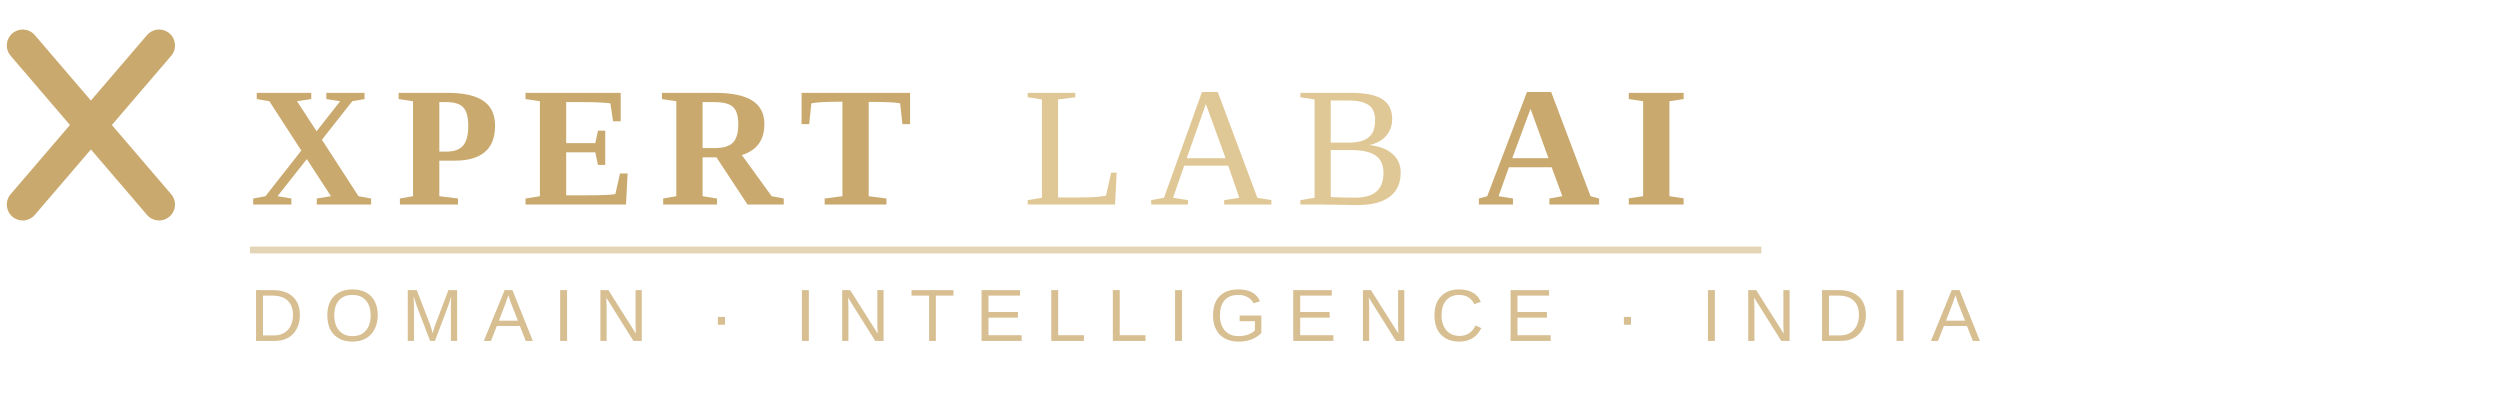
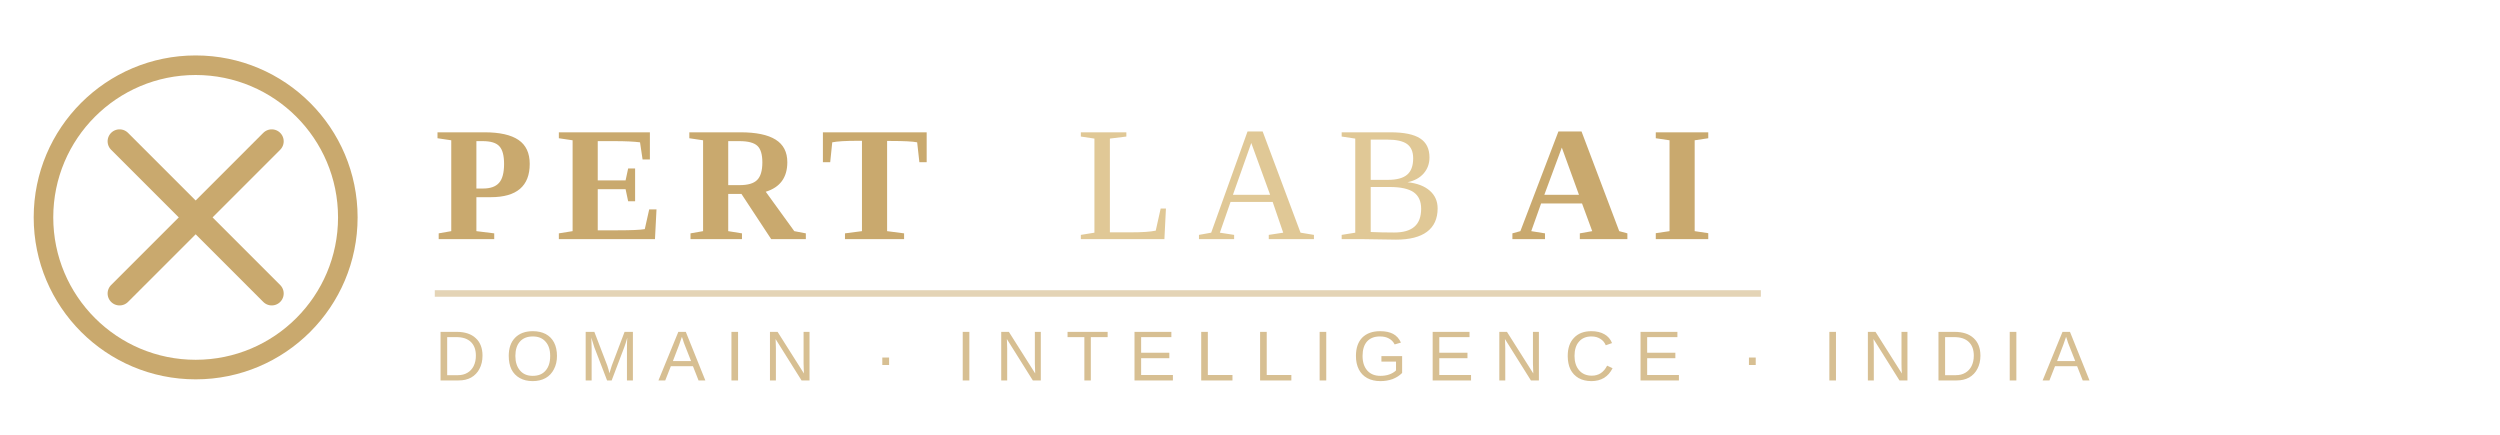
- <svg xmlns="http://www.w3.org/2000/svg" viewBox="0 0 220 36" fill="none">
-   <g>
-     <line x1="2" y1="4" x2="14" y2="18" stroke="#C9A96E" stroke-width="2.8" stroke-linecap="round" />
-     <line x1="14" y1="4" x2="2" y2="18" stroke="#C9A96E" stroke-width="2.8" stroke-linecap="round" />
-   </g>
-   <text x="22" y="18" font-family="'Georgia', 'Times New Roman', serif" font-size="15" font-weight="700" fill="#C9A96E" letter-spacing="2">XPERT</text>
-   <text x="90" y="18" font-family="'Georgia', 'Times New Roman', serif" font-size="15" font-weight="400" fill="#E0C896" letter-spacing="2">LAB</text>
-   <text x="130" y="18" font-family="'Georgia', 'Times New Roman', serif" font-size="15" font-weight="700" fill="#C9A96E" letter-spacing="2">AI</text>
-   <line x1="22" y1="22" x2="155" y2="22" stroke="#C9A96E" stroke-width="0.6" opacity="0.5" />
-   <text x="22" y="30" font-family="'Arial', sans-serif" font-size="6.5" font-weight="400" fill="#C9A96E" letter-spacing="1.8" opacity="0.75">DOMAIN · INTELLIGENCE · INDIA</text>
+ <svg xmlns="http://www.w3.org/2000/svg" viewBox="0 0 230 40" fill="none">
+   <circle cx="18" cy="20" r="14" stroke="#C9A96E" stroke-width="1.8" fill="none" />
+   <line x1="11" y1="13" x2="25" y2="27" stroke="#C9A96E" stroke-width="2.2" stroke-linecap="round" />
+   <line x1="25" y1="13" x2="11" y2="27" stroke="#C9A96E" stroke-width="2.2" stroke-linecap="round" />
+   <text x="40" y="22" font-family="'Georgia', 'Times New Roman', serif" font-size="15" font-weight="700" fill="#C9A96E" letter-spacing="2">PERT</text>
+   <text x="99" y="22" font-family="'Georgia', 'Times New Roman', serif" font-size="15" font-weight="400" fill="#E0C896" letter-spacing="2">LAB</text>
+   <text x="139" y="22" font-family="'Georgia', 'Times New Roman', serif" font-size="15" font-weight="700" fill="#C9A96E" letter-spacing="2">AI</text>
+   <line x1="40" y1="27" x2="162" y2="27" stroke="#C9A96E" stroke-width="0.6" opacity="0.5" />
+   <text x="40" y="35" font-family="'Arial', 'Helvetica', sans-serif" font-size="6.5" font-weight="400" fill="#C9A96E" letter-spacing="1.8" opacity="0.75">DOMAIN · INTELLIGENCE · INDIA</text>
</svg>
